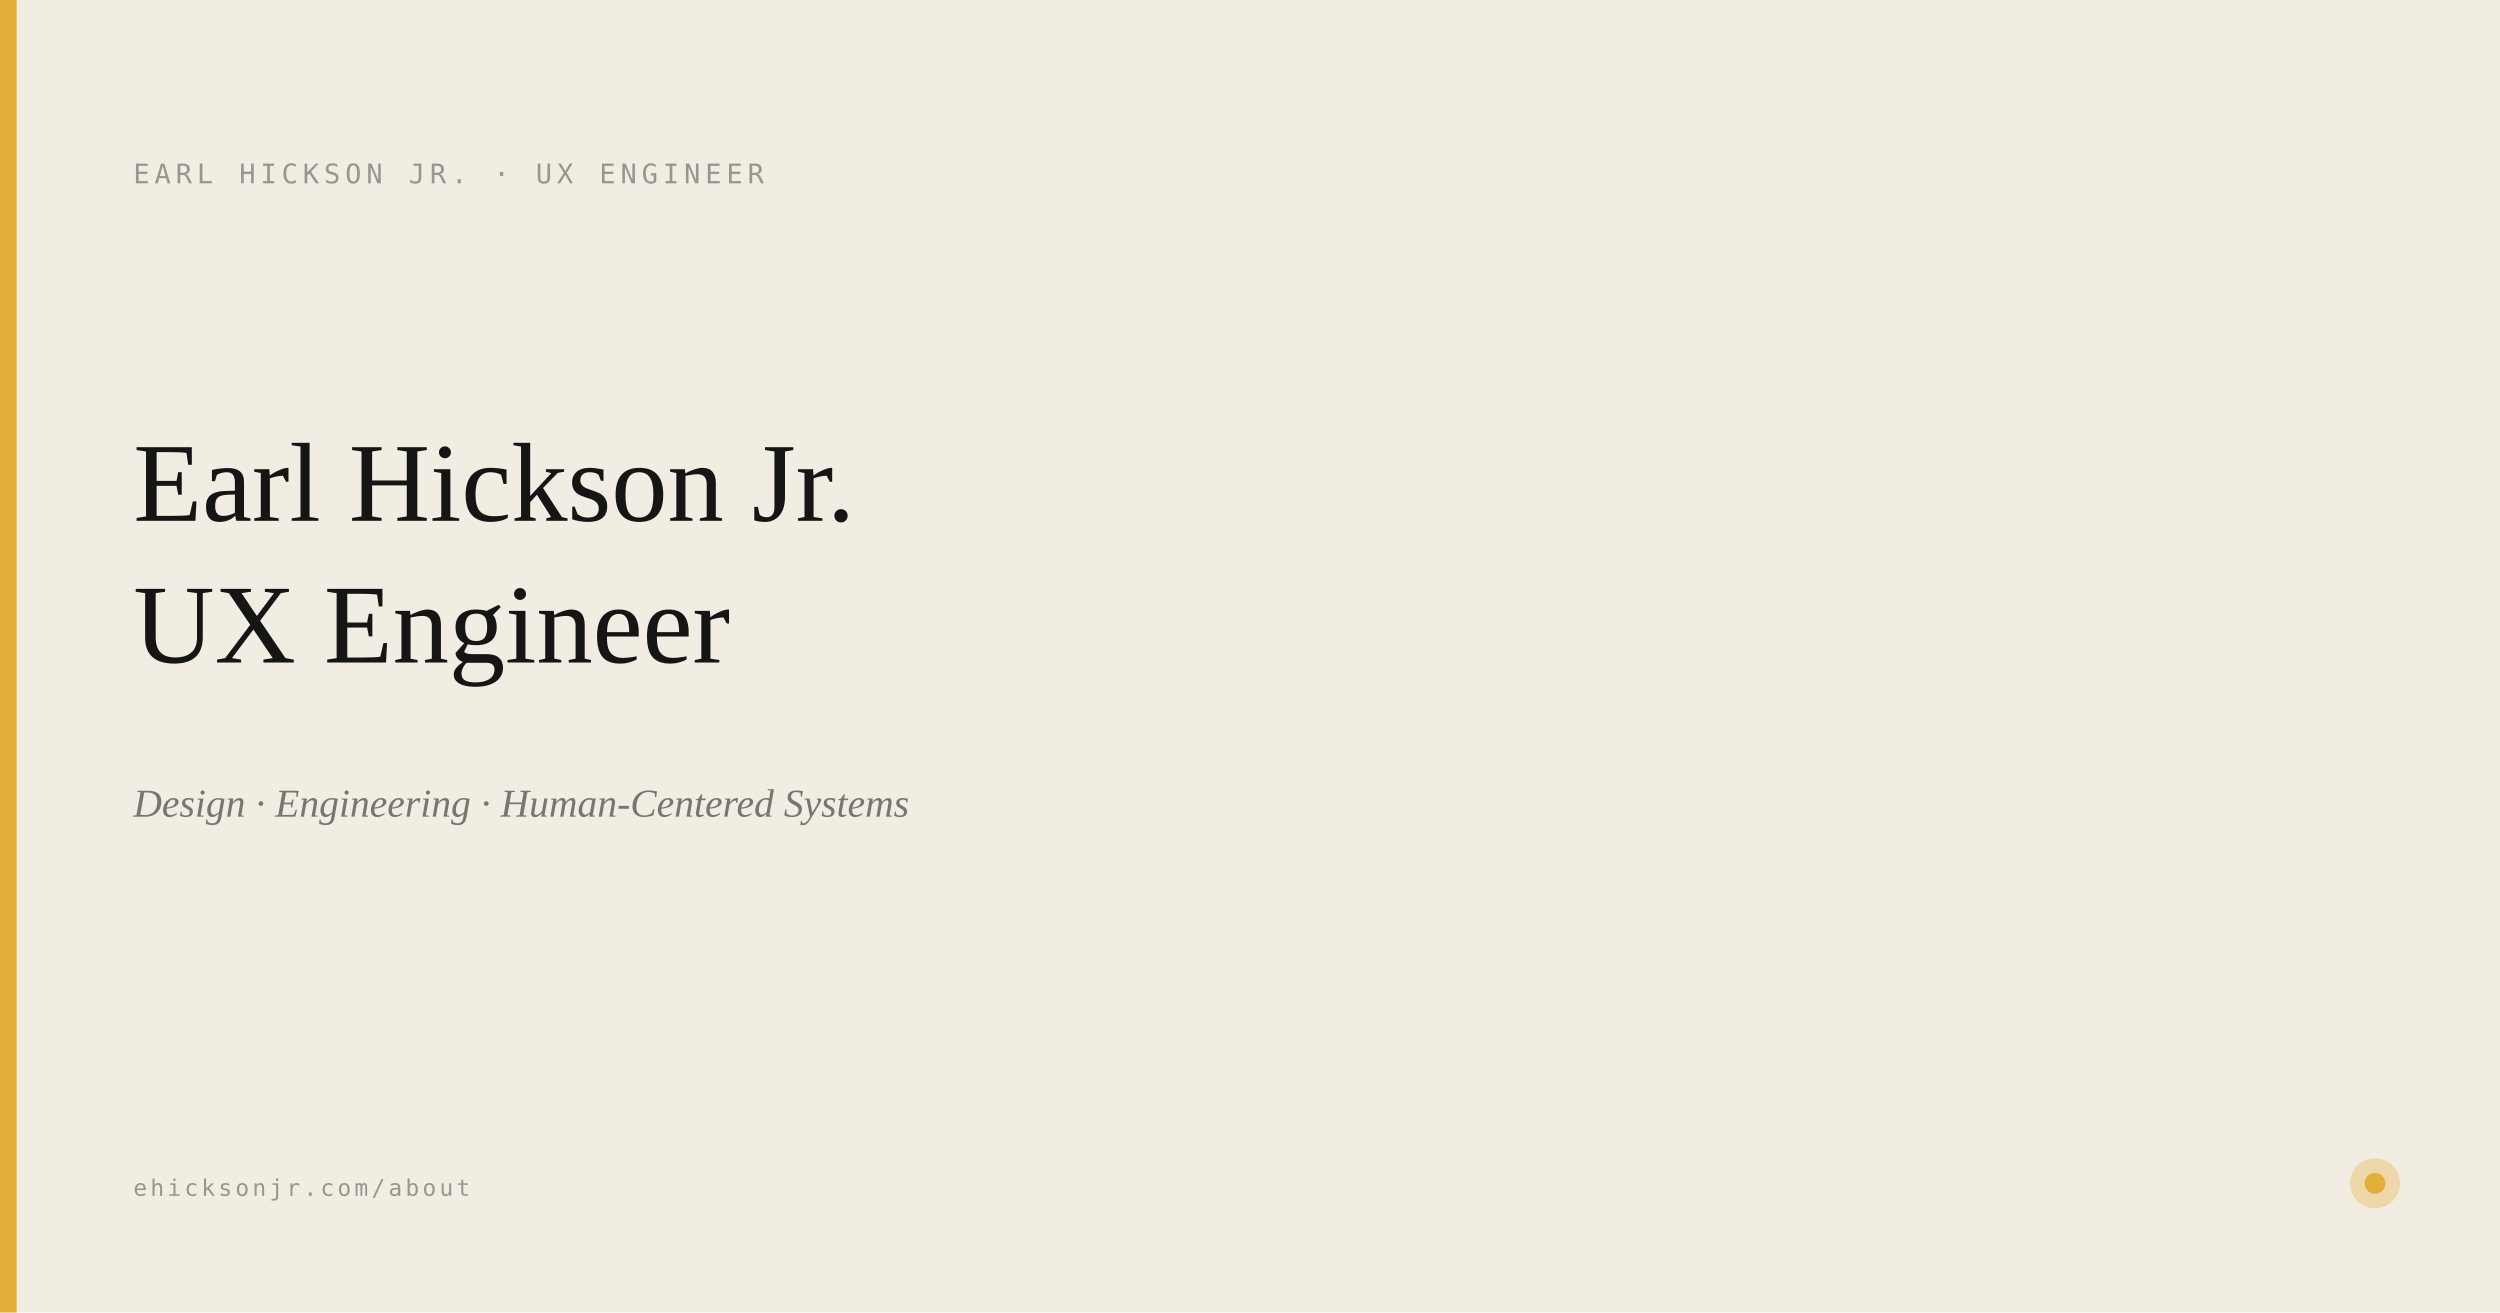
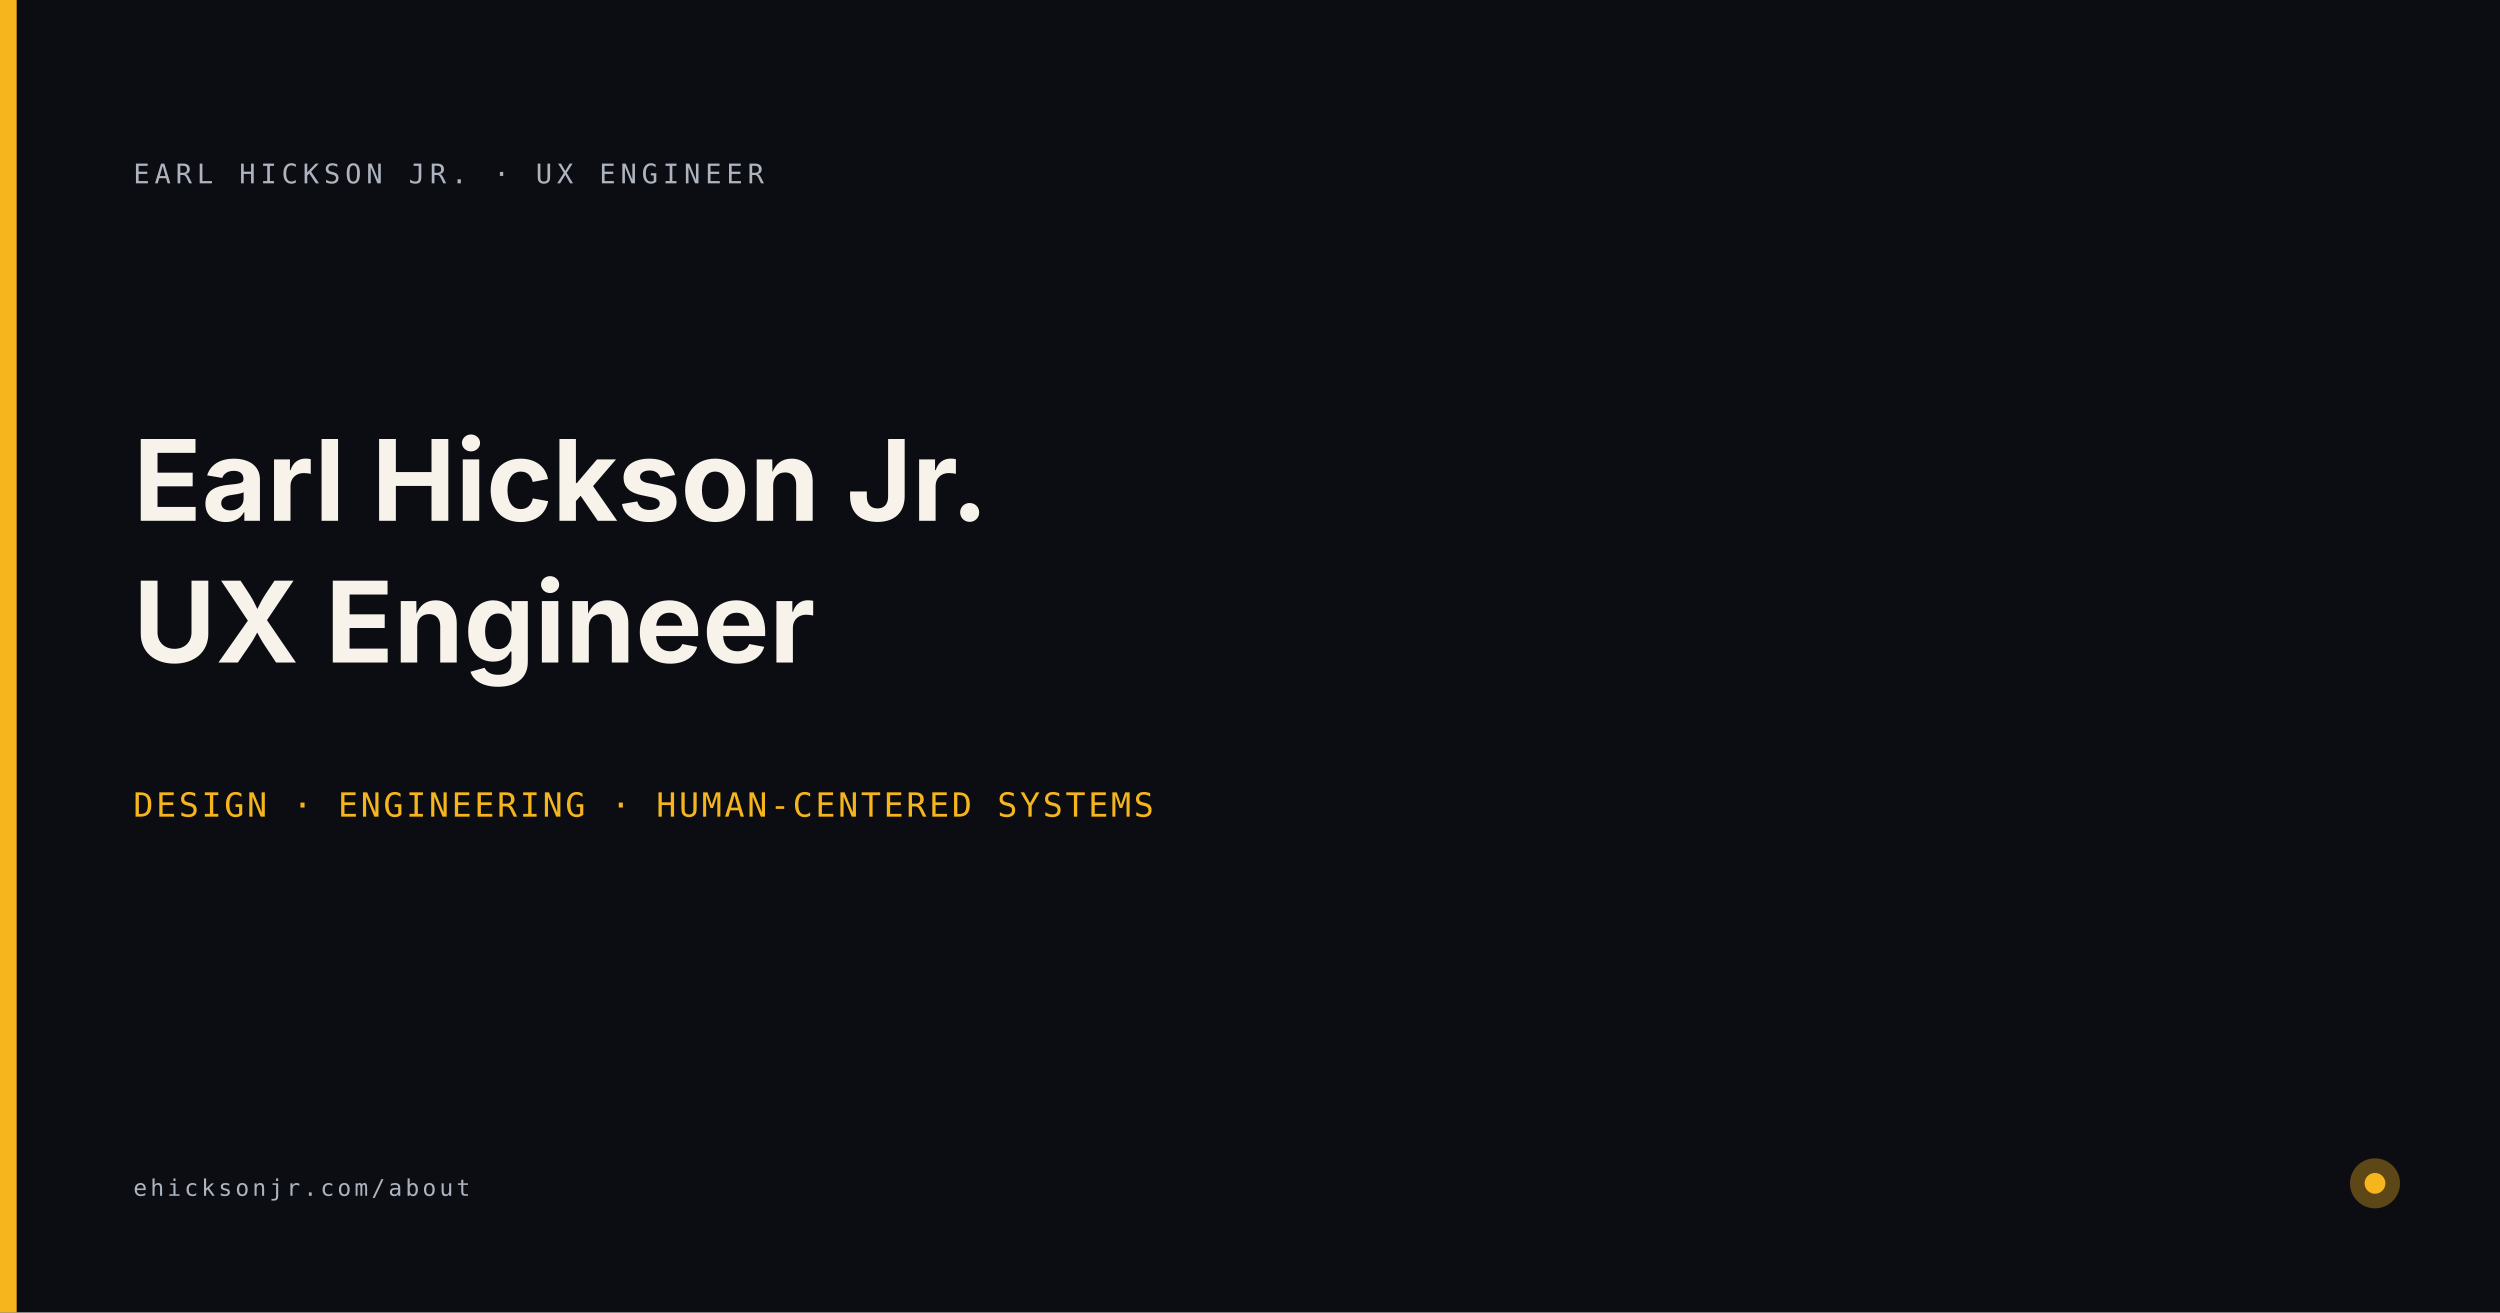
<svg xmlns="http://www.w3.org/2000/svg" width="1200" height="630" viewBox="0 0 1200 630">
-   <rect width="1200" height="630" fill="#F2EDE3" />
-   <rect x="0" y="0" width="8" height="630" fill="#E4AE3A" />
-   <text x="64" y="88" font-family="'JetBrains Mono',ui-monospace,'SF Mono',Menlo,Consolas,monospace" font-size="13" letter-spacing="0.18em" fill="rgba(21,21,21,0.4)">EARL HICKSON JR. · UX ENGINEER</text>
-   <text x="64" y="250" font-family="'Source Serif 4',Georgia,'Times New Roman',serif" font-size="54" font-weight="400" fill="#151515">Earl Hickson Jr.</text>
-   <text x="64" y="318" font-family="'Source Serif 4',Georgia,'Times New Roman',serif" font-size="54" font-weight="400" fill="#151515">UX Engineer</text>
-   <text x="64" y="392" font-family="'Source Serif 4',Georgia,'Times New Roman',serif" font-size="19" font-style="italic" fill="rgba(21,21,21,0.55)">Design · Engineering · Human-Centered Systems</text>
-   <text x="64" y="574" font-family="'JetBrains Mono',ui-monospace,'SF Mono',Menlo,Consolas,monospace" font-size="11" letter-spacing="0.14em" fill="rgba(21,21,21,0.4)">ehicksonjr.com/about</text>
-   <circle cx="1140" cy="568" r="8" fill="none" stroke="#E4AE3A" stroke-opacity="0.35" stroke-width="8" />
-   <circle cx="1140" cy="568" r="5" fill="#E4AE3A" />
+   <rect width="1200" height="630" fill="#0B0D12" />
+   <rect x="0" y="0" width="8" height="630" fill="#F6B51D" />
+   <text x="64" y="88" font-family="'JetBrains Mono',ui-monospace,'SF Mono',Menlo,Consolas,monospace" font-size="13" letter-spacing="0.18em" fill="#AEB4BF">EARL HICKSON JR. · UX ENGINEER</text>
+   <text x="64" y="250" font-family="Manrope,Inter,Arial,sans-serif" font-size="54" font-weight="700" fill="#F7F3EB">Earl Hickson Jr.</text>
+   <text x="64" y="318" font-family="Manrope,Inter,Arial,sans-serif" font-size="54" font-weight="700" fill="#F7F3EB">UX Engineer</text>
+   <text x="64" y="392" font-family="'JetBrains Mono',ui-monospace,monospace" font-size="16" letter-spacing="0.08em" fill="#F6B51D">DESIGN · ENGINEERING · HUMAN-CENTERED SYSTEMS</text>
+   <text x="64" y="574" font-family="'JetBrains Mono',ui-monospace,'SF Mono',Menlo,Consolas,monospace" font-size="11" letter-spacing="0.14em" fill="#AEB4BF">ehicksonjr.com/about</text>
+   <circle cx="1140" cy="568" r="8" fill="none" stroke="#F6B51D" stroke-opacity="0.35" stroke-width="8" />
+   <circle cx="1140" cy="568" r="5" fill="#F6B51D" />
</svg>
